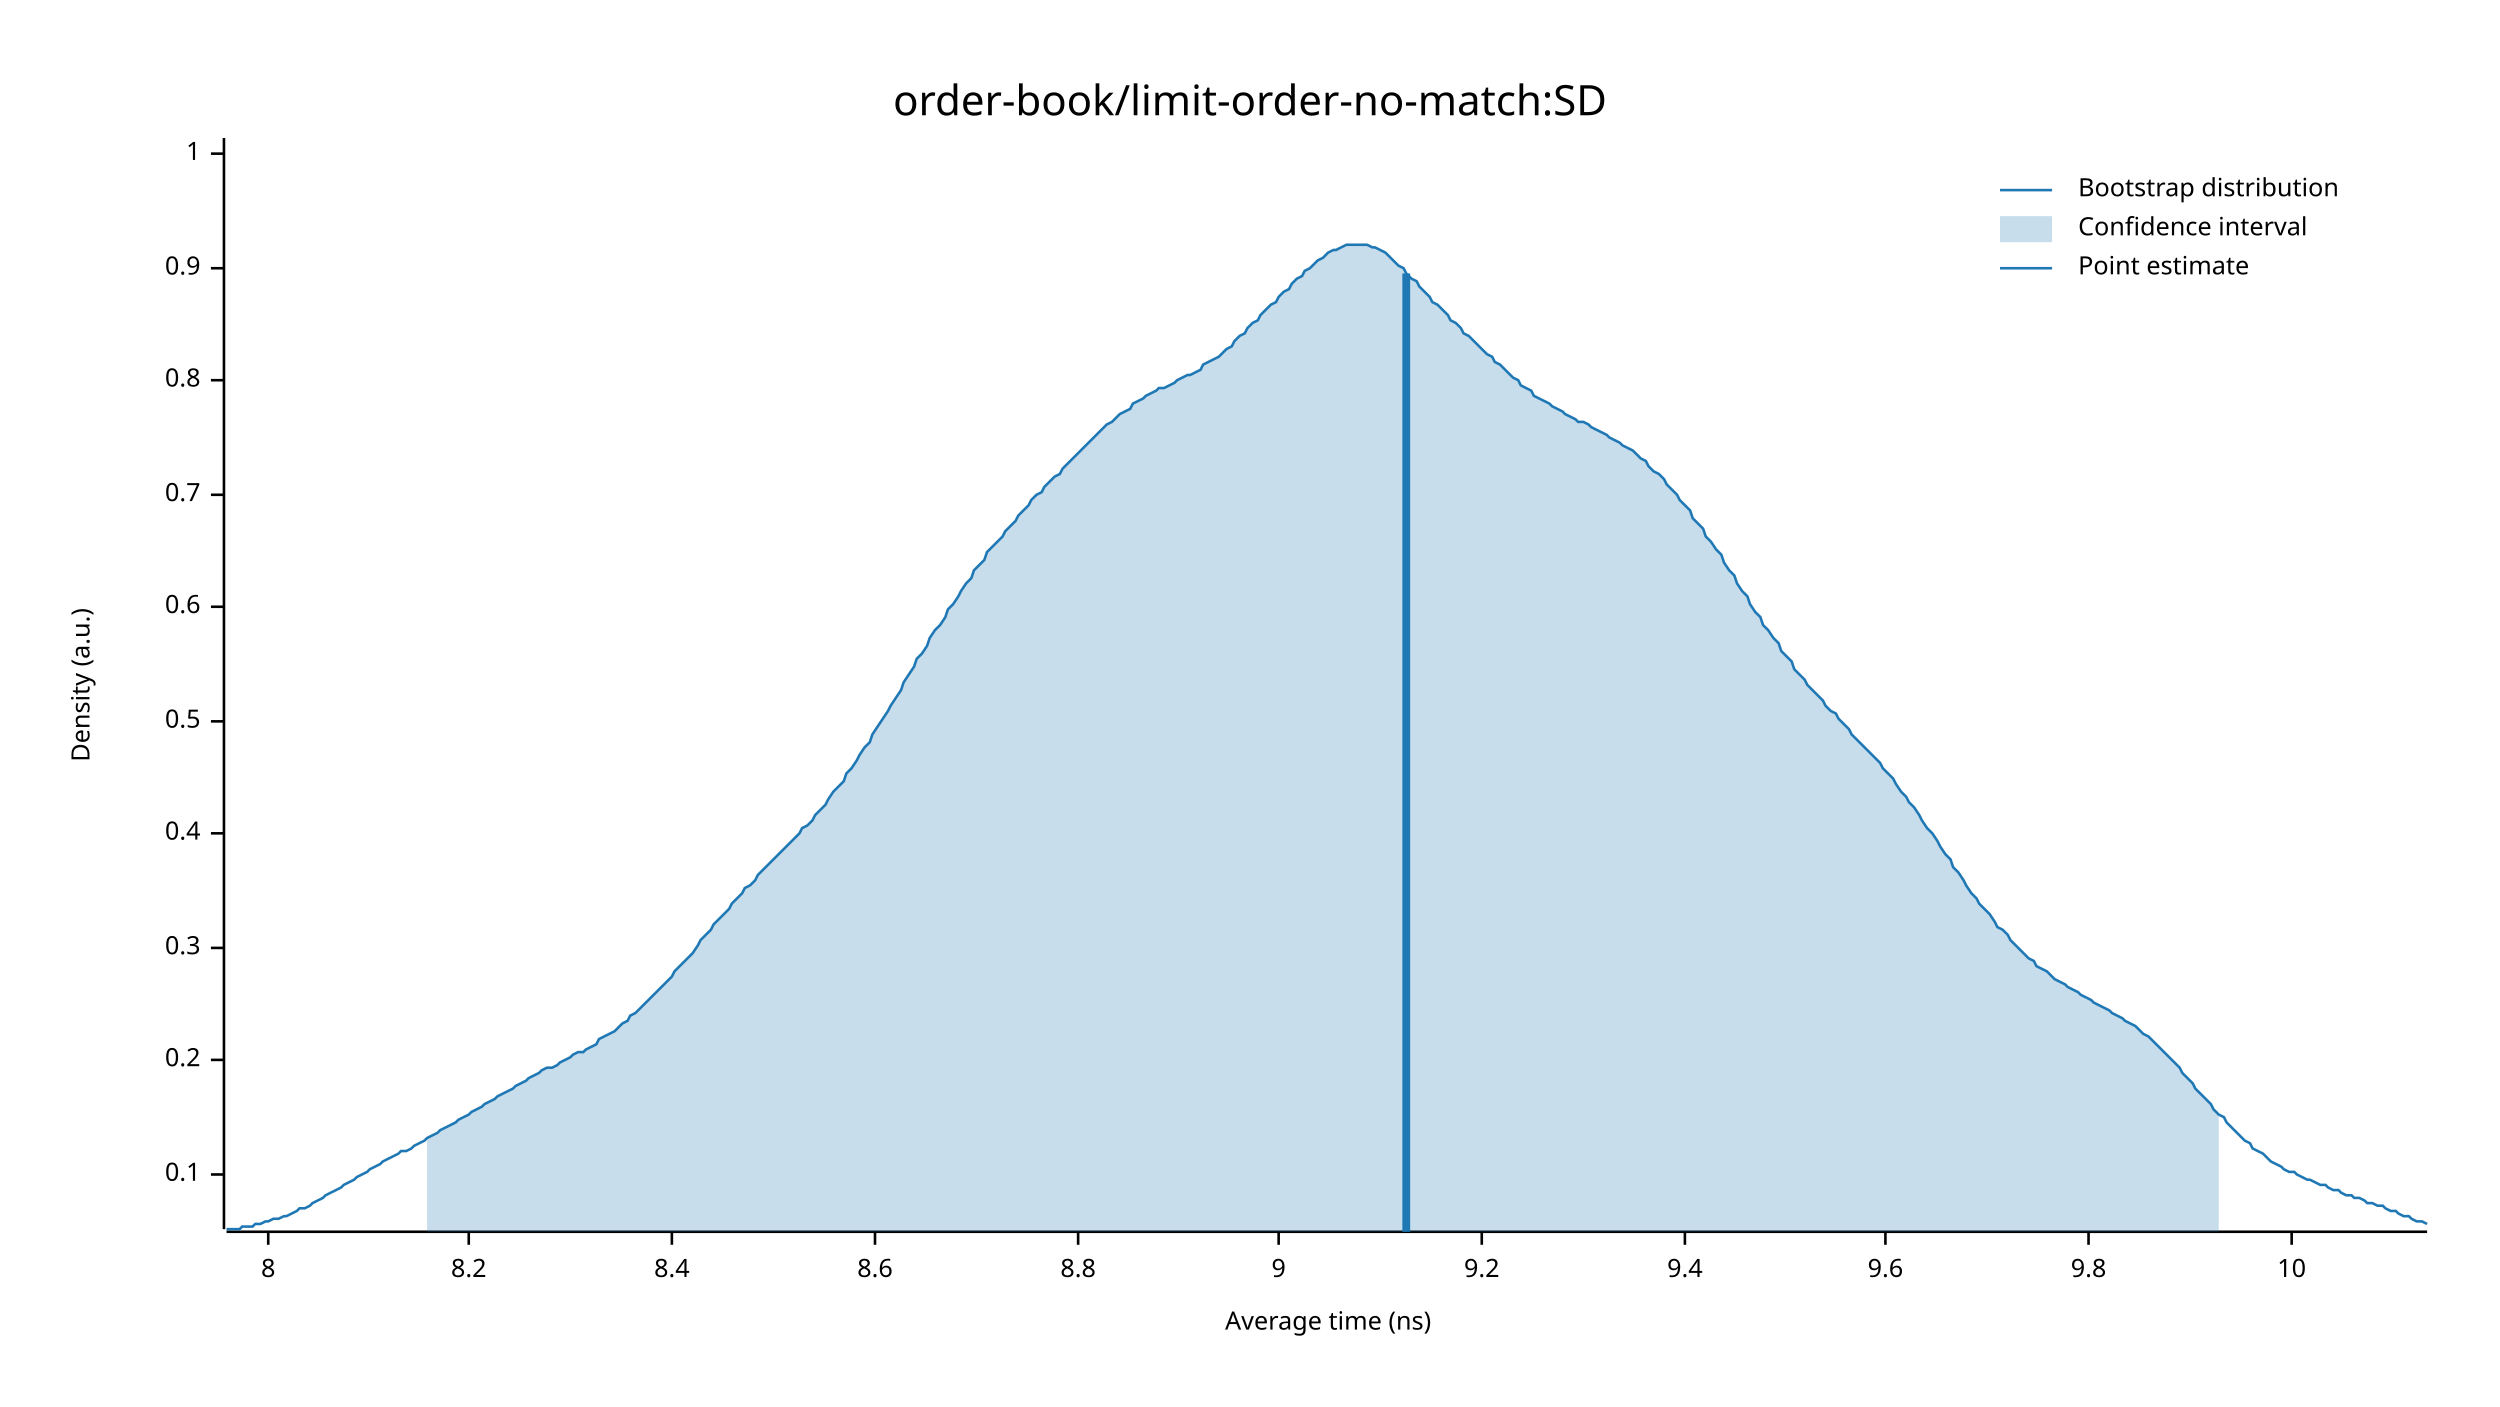
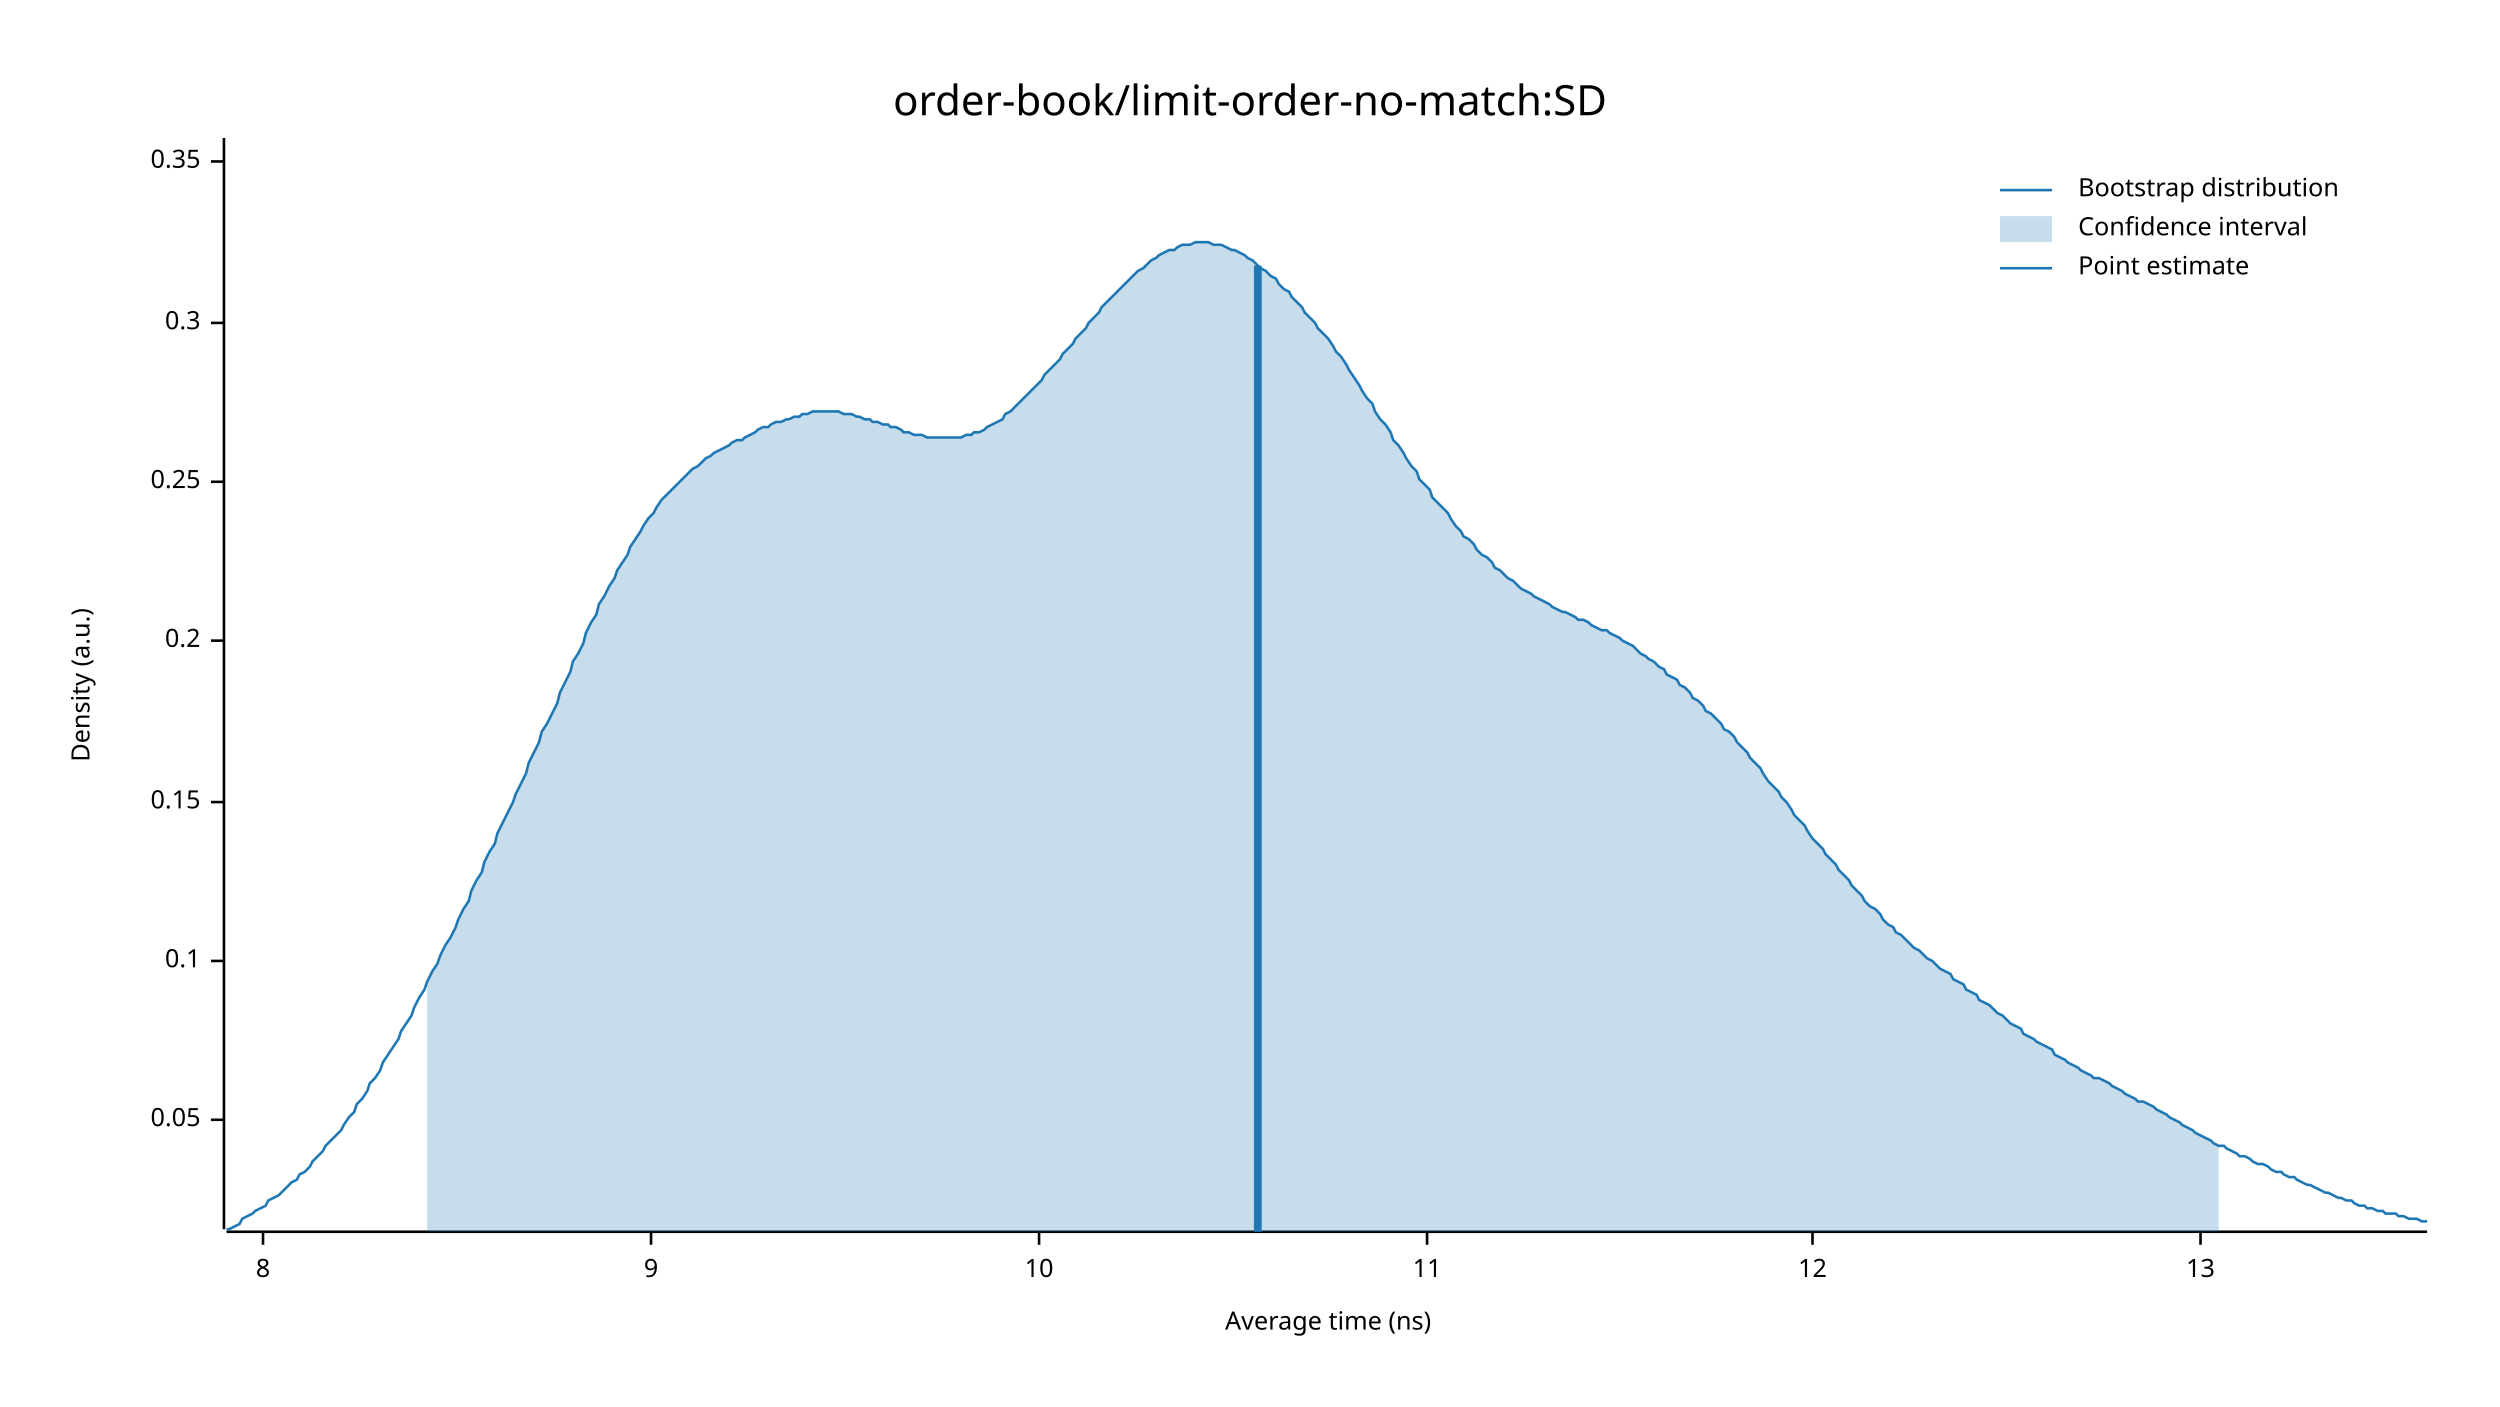
<svg xmlns="http://www.w3.org/2000/svg" width="960" height="540" viewBox="0 0 960 540">
  <text x="480" y="32" dy="0.76em" text-anchor="middle" font-family="sans-serif" font-size="16.129" opacity="1" fill="#000000">
order-book/limit-order-no-match:SD
</text>
  <text x="27" y="263" dy="0.76em" text-anchor="middle" font-family="sans-serif" font-size="9.677" opacity="1" fill="#000000" transform="rotate(270, 27, 263)">
Density (a.u.)
</text>
  <text x="510" y="513" dy="-0.5ex" text-anchor="middle" font-family="sans-serif" font-size="9.677" opacity="1" fill="#000000">
Average time (ns)
</text>
  <polyline fill="none" opacity="1" stroke="#000000" stroke-width="1" points="86,53 86,472 " />
-   <text x="77" y="451" dy="0.5ex" text-anchor="end" font-family="sans-serif" font-size="9.677" opacity="1" fill="#000000">
+   <text x="77" y="430" dy="0.5ex" text-anchor="end" font-family="sans-serif" font-size="9.677" opacity="1" fill="#000000">
+ 0.05
+ </text>
+   <polyline fill="none" opacity="1" stroke="#000000" stroke-width="1" points="81,430 86,430 " />
+   <text x="77" y="369" dy="0.5ex" text-anchor="end" font-family="sans-serif" font-size="9.677" opacity="1" fill="#000000">
0.1
</text>
-   <polyline fill="none" opacity="1" stroke="#000000" stroke-width="1" points="81,451 86,451 " />
-   <text x="77" y="407" dy="0.5ex" text-anchor="end" font-family="sans-serif" font-size="9.677" opacity="1" fill="#000000">
+   <polyline fill="none" opacity="1" stroke="#000000" stroke-width="1" points="81,369 86,369 " />
+   <text x="77" y="308" dy="0.5ex" text-anchor="end" font-family="sans-serif" font-size="9.677" opacity="1" fill="#000000">
+ 0.15
+ </text>
+   <polyline fill="none" opacity="1" stroke="#000000" stroke-width="1" points="81,308 86,308 " />
+   <text x="77" y="246" dy="0.5ex" text-anchor="end" font-family="sans-serif" font-size="9.677" opacity="1" fill="#000000">
0.2
</text>
-   <polyline fill="none" opacity="1" stroke="#000000" stroke-width="1" points="81,407 86,407 " />
-   <text x="77" y="364" dy="0.5ex" text-anchor="end" font-family="sans-serif" font-size="9.677" opacity="1" fill="#000000">
+   <polyline fill="none" opacity="1" stroke="#000000" stroke-width="1" points="81,246 86,246 " />
+   <text x="77" y="185" dy="0.5ex" text-anchor="end" font-family="sans-serif" font-size="9.677" opacity="1" fill="#000000">
+ 0.25
+ </text>
+   <polyline fill="none" opacity="1" stroke="#000000" stroke-width="1" points="81,185 86,185 " />
+   <text x="77" y="124" dy="0.5ex" text-anchor="end" font-family="sans-serif" font-size="9.677" opacity="1" fill="#000000">
0.3
</text>
-   <polyline fill="none" opacity="1" stroke="#000000" stroke-width="1" points="81,364 86,364 " />
-   <text x="77" y="320" dy="0.5ex" text-anchor="end" font-family="sans-serif" font-size="9.677" opacity="1" fill="#000000">
- 0.4
+   <polyline fill="none" opacity="1" stroke="#000000" stroke-width="1" points="81,124 86,124 " />
+   <text x="77" y="62" dy="0.5ex" text-anchor="end" font-family="sans-serif" font-size="9.677" opacity="1" fill="#000000">
+ 0.35
</text>
-   <polyline fill="none" opacity="1" stroke="#000000" stroke-width="1" points="81,320 86,320 " />
-   <text x="77" y="277" dy="0.5ex" text-anchor="end" font-family="sans-serif" font-size="9.677" opacity="1" fill="#000000">
- 0.5
- </text>
-   <polyline fill="none" opacity="1" stroke="#000000" stroke-width="1" points="81,277 86,277 " />
-   <text x="77" y="233" dy="0.5ex" text-anchor="end" font-family="sans-serif" font-size="9.677" opacity="1" fill="#000000">
- 0.6
- </text>
-   <polyline fill="none" opacity="1" stroke="#000000" stroke-width="1" points="81,233 86,233 " />
-   <text x="77" y="190" dy="0.5ex" text-anchor="end" font-family="sans-serif" font-size="9.677" opacity="1" fill="#000000">
- 0.7
- </text>
-   <polyline fill="none" opacity="1" stroke="#000000" stroke-width="1" points="81,190 86,190 " />
-   <text x="77" y="146" dy="0.5ex" text-anchor="end" font-family="sans-serif" font-size="9.677" opacity="1" fill="#000000">
- 0.8
- </text>
-   <polyline fill="none" opacity="1" stroke="#000000" stroke-width="1" points="81,146 86,146 " />
-   <text x="77" y="103" dy="0.5ex" text-anchor="end" font-family="sans-serif" font-size="9.677" opacity="1" fill="#000000">
- 0.9
- </text>
-   <polyline fill="none" opacity="1" stroke="#000000" stroke-width="1" points="81,103 86,103 " />
-   <text x="77" y="59" dy="0.5ex" text-anchor="end" font-family="sans-serif" font-size="9.677" opacity="1" fill="#000000">
- 1
- </text>
-   <polyline fill="none" opacity="1" stroke="#000000" stroke-width="1" points="81,59 86,59 " />
+   <polyline fill="none" opacity="1" stroke="#000000" stroke-width="1" points="81,62 86,62 " />
  <polyline fill="none" opacity="1" stroke="#000000" stroke-width="1" points="87,473 932,473 " />
-   <text x="103" y="483" dy="0.76em" text-anchor="middle" font-family="sans-serif" font-size="9.677" opacity="1" fill="#000000">
+   <text x="101" y="483" dy="0.76em" text-anchor="middle" font-family="sans-serif" font-size="9.677" opacity="1" fill="#000000">
8
</text>
-   <polyline fill="none" opacity="1" stroke="#000000" stroke-width="1" points="103,473 103,478 " />
-   <text x="180" y="483" dy="0.76em" text-anchor="middle" font-family="sans-serif" font-size="9.677" opacity="1" fill="#000000">
- 8.2
- </text>
-   <polyline fill="none" opacity="1" stroke="#000000" stroke-width="1" points="180,473 180,478 " />
-   <text x="258" y="483" dy="0.76em" text-anchor="middle" font-family="sans-serif" font-size="9.677" opacity="1" fill="#000000">
- 8.4
- </text>
-   <polyline fill="none" opacity="1" stroke="#000000" stroke-width="1" points="258,473 258,478 " />
-   <text x="336" y="483" dy="0.76em" text-anchor="middle" font-family="sans-serif" font-size="9.677" opacity="1" fill="#000000">
- 8.6
- </text>
-   <polyline fill="none" opacity="1" stroke="#000000" stroke-width="1" points="336,473 336,478 " />
-   <text x="414" y="483" dy="0.76em" text-anchor="middle" font-family="sans-serif" font-size="9.677" opacity="1" fill="#000000">
- 8.8
- </text>
-   <polyline fill="none" opacity="1" stroke="#000000" stroke-width="1" points="414,473 414,478 " />
-   <text x="491" y="483" dy="0.76em" text-anchor="middle" font-family="sans-serif" font-size="9.677" opacity="1" fill="#000000">
+   <polyline fill="none" opacity="1" stroke="#000000" stroke-width="1" points="101,473 101,478 " />
+   <text x="250" y="483" dy="0.76em" text-anchor="middle" font-family="sans-serif" font-size="9.677" opacity="1" fill="#000000">
9
</text>
-   <polyline fill="none" opacity="1" stroke="#000000" stroke-width="1" points="491,473 491,478 " />
-   <text x="569" y="483" dy="0.76em" text-anchor="middle" font-family="sans-serif" font-size="9.677" opacity="1" fill="#000000">
- 9.2
- </text>
-   <polyline fill="none" opacity="1" stroke="#000000" stroke-width="1" points="569,473 569,478 " />
-   <text x="647" y="483" dy="0.76em" text-anchor="middle" font-family="sans-serif" font-size="9.677" opacity="1" fill="#000000">
- 9.4
- </text>
-   <polyline fill="none" opacity="1" stroke="#000000" stroke-width="1" points="647,473 647,478 " />
-   <text x="724" y="483" dy="0.76em" text-anchor="middle" font-family="sans-serif" font-size="9.677" opacity="1" fill="#000000">
- 9.6
- </text>
-   <polyline fill="none" opacity="1" stroke="#000000" stroke-width="1" points="724,473 724,478 " />
-   <text x="802" y="483" dy="0.76em" text-anchor="middle" font-family="sans-serif" font-size="9.677" opacity="1" fill="#000000">
- 9.8
- </text>
-   <polyline fill="none" opacity="1" stroke="#000000" stroke-width="1" points="802,473 802,478 " />
-   <text x="880" y="483" dy="0.76em" text-anchor="middle" font-family="sans-serif" font-size="9.677" opacity="1" fill="#000000">
+   <polyline fill="none" opacity="1" stroke="#000000" stroke-width="1" points="250,473 250,478 " />
+   <text x="399" y="483" dy="0.76em" text-anchor="middle" font-family="sans-serif" font-size="9.677" opacity="1" fill="#000000">
10
</text>
-   <polyline fill="none" opacity="1" stroke="#000000" stroke-width="1" points="880,473 880,478 " />
-   <polyline fill="none" opacity="1" stroke="#1F78B4" stroke-width="1" points="87,472 88,472 90,472 92,472 93,471 95,471 97,471 98,470 100,470 102,469 103,469 105,468 107,468 109,467 110,467 112,466 114,465 115,464 117,464 119,463 120,462 122,461 124,460 125,459 127,458 129,457 131,456 132,455 134,454 136,453 137,452 139,451 141,450 142,449 144,448 146,447 147,446 149,445 151,444 153,443 154,442 156,442 158,441 159,440 161,439 163,438 164,437 166,436 168,435 169,434 171,433 173,432 175,431 176,430 178,429 180,428 181,427 183,426 185,425 186,424 188,423 190,422 191,421 193,420 195,419 197,418 198,417 200,416 202,415 203,414 205,413 207,412 208,411 210,410 212,410 214,409 215,408 217,407 219,406 220,405 222,404 224,404 225,403 227,402 229,401 230,399 232,398 234,397 236,396 237,395 239,393 241,392 242,390 244,389 246,387 247,386 249,384 251,382 252,381 254,379 256,377 258,375 259,373 261,371 263,369 264,368 266,366 268,363 269,361 271,359 273,357 274,355 276,353 278,351 280,349 281,347 283,345 285,343 286,341 288,340 290,338 291,336 293,334 295,332 296,331 298,329 300,327 302,325 303,324 305,322 307,320 308,318 310,317 312,315 313,313 315,311 317,309 318,307 320,304 322,302 324,300 325,297 327,295 329,292 330,290 332,287 334,285 335,282 337,279 339,276 341,273 342,271 344,268 346,265 347,262 349,259 351,256 352,253 354,251 356,248 357,245 359,242 361,240 363,237 364,234 366,232 368,229 369,227 371,224 373,222 374,219 376,217 378,215 379,212 381,210 383,208 385,206 386,204 388,202 390,200 391,198 393,196 395,194 396,192 398,190 400,189 401,187 403,185 405,183 407,182 408,180 410,178 412,176 413,175 415,173 417,171 418,170 420,168 422,166 423,165 425,163 427,162 429,160 430,159 432,158 434,157 435,155 437,154 439,153 440,152 442,151 444,150 445,149 447,149 449,148 451,147 452,146 454,145 456,144 457,144 459,143 461,142 462,140 464,139 466,138 468,137 469,136 471,134 473,133 474,131 476,129 478,128 479,126 481,124 483,123 484,121 486,119 488,117 490,116 491,114 493,112 495,111 496,109 498,107 500,106 501,104 503,103 505,101 506,100 508,99 510,97 512,96 513,96 515,95 517,94 518,94 520,94 522,94 523,94 525,94 527,95 528,95 530,96 532,97 534,99 535,100 537,102 539,103 540,105 542,107 544,108 545,110 547,112 549,114 550,116 552,117 554,119 556,121 557,123 559,124 561,126 562,128 564,129 566,131 567,132 569,134 571,136 573,137 574,139 576,140 578,142 579,143 581,145 583,146 584,148 586,149 588,150 589,152 591,153 593,154 595,155 596,156 598,157 600,158 601,159 603,160 605,161 606,162 608,162 610,163 611,164 613,165 615,166 617,167 618,168 620,169 622,170 623,171 625,172 627,173 628,174 630,176 632,177 633,179 635,181 637,182 639,184 640,186 642,188 644,190 645,192 647,194 649,196 650,199 652,201 654,203 655,206 657,208 659,211 661,213 662,216 664,219 666,221 667,224 669,227 671,229 672,232 674,235 676,237 677,240 679,242 681,245 683,247 684,250 686,252 688,254 689,257 691,259 693,261 694,263 696,265 698,267 700,269 701,271 703,273 705,274 706,276 708,278 710,280 711,282 713,284 715,286 716,287 718,289 720,291 722,293 723,295 725,297 727,299 728,301 730,304 732,306 733,308 735,310 737,313 738,315 740,318 742,320 744,323 745,325 747,328 749,330 750,333 752,335 754,338 755,340 757,343 759,345 760,347 762,349 764,351 766,354 767,356 769,357 771,359 772,361 774,363 776,365 777,366 779,368 781,369 782,371 784,372 786,373 788,375 789,376 791,377 793,378 794,379 796,380 798,381 799,382 801,383 803,384 804,385 806,386 808,387 810,388 811,389 813,390 815,391 816,392 818,393 820,394 821,395 823,397 825,398 827,400 828,401 830,403 832,405 833,406 835,408 837,410 838,412 840,414 842,416 843,418 845,420 847,422 849,424 850,426 852,428 854,429 855,431 857,433 859,435 860,436 862,438 864,439 865,441 867,442 869,443 871,445 872,446 874,447 876,448 877,449 879,450 881,450 882,451 884,452 886,453 887,453 889,454 891,455 893,455 894,456 896,457 898,457 899,458 901,459 903,459 904,460 906,460 908,461 909,462 911,462 913,463 915,463 916,464 918,465 920,465 921,466 923,467 925,467 926,468 928,469 930,469 932,470 " />
-   <polygon opacity="0.25" fill="#1F78B4" points="164,437 166,436 168,435 169,434 171,433 173,432 175,431 176,430 178,429 180,428 181,427 183,426 185,425 186,424 188,423 190,422 191,421 193,420 195,419 197,418 198,417 200,416 202,415 203,414 205,413 207,412 208,411 210,410 212,410 214,409 215,408 217,407 219,406 220,405 222,404 224,404 225,403 227,402 229,401 230,399 232,398 234,397 236,396 237,395 239,393 241,392 242,390 244,389 246,387 247,386 249,384 251,382 252,381 254,379 256,377 258,375 259,373 261,371 263,369 264,368 266,366 268,363 269,361 271,359 273,357 274,355 276,353 278,351 280,349 281,347 283,345 285,343 286,341 288,340 290,338 291,336 293,334 295,332 296,331 298,329 300,327 302,325 303,324 305,322 307,320 308,318 310,317 312,315 313,313 315,311 317,309 318,307 320,304 322,302 324,300 325,297 327,295 329,292 330,290 332,287 334,285 335,282 337,279 339,276 341,273 342,271 344,268 346,265 347,262 349,259 351,256 352,253 354,251 356,248 357,245 359,242 361,240 363,237 364,234 366,232 368,229 369,227 371,224 373,222 374,219 376,217 378,215 379,212 381,210 383,208 385,206 386,204 388,202 390,200 391,198 393,196 395,194 396,192 398,190 400,189 401,187 403,185 405,183 407,182 408,180 410,178 412,176 413,175 415,173 417,171 418,170 420,168 422,166 423,165 425,163 427,162 429,160 430,159 432,158 434,157 435,155 437,154 439,153 440,152 442,151 444,150 445,149 447,149 449,148 451,147 452,146 454,145 456,144 457,144 459,143 461,142 462,140 464,139 466,138 468,137 469,136 471,134 473,133 474,131 476,129 478,128 479,126 481,124 483,123 484,121 486,119 488,117 490,116 491,114 493,112 495,111 496,109 498,107 500,106 501,104 503,103 505,101 506,100 508,99 510,97 512,96 513,96 515,95 517,94 518,94 520,94 522,94 523,94 525,94 527,95 528,95 530,96 532,97 534,99 535,100 537,102 539,103 540,105 542,107 544,108 545,110 547,112 549,114 550,116 552,117 554,119 556,121 557,123 559,124 561,126 562,128 564,129 566,131 567,132 569,134 571,136 573,137 574,139 576,140 578,142 579,143 581,145 583,146 584,148 586,149 588,150 589,152 591,153 593,154 595,155 596,156 598,157 600,158 601,159 603,160 605,161 606,162 608,162 610,163 611,164 613,165 615,166 617,167 618,168 620,169 622,170 623,171 625,172 627,173 628,174 630,176 632,177 633,179 635,181 637,182 639,184 640,186 642,188 644,190 645,192 647,194 649,196 650,199 652,201 654,203 655,206 657,208 659,211 661,213 662,216 664,219 666,221 667,224 669,227 671,229 672,232 674,235 676,237 677,240 679,242 681,245 683,247 684,250 686,252 688,254 689,257 691,259 693,261 694,263 696,265 698,267 700,269 701,271 703,273 705,274 706,276 708,278 710,280 711,282 713,284 715,286 716,287 718,289 720,291 722,293 723,295 725,297 727,299 728,301 730,304 732,306 733,308 735,310 737,313 738,315 740,318 742,320 744,323 745,325 747,328 749,330 750,333 752,335 754,338 755,340 757,343 759,345 760,347 762,349 764,351 766,354 767,356 769,357 771,359 772,361 774,363 776,365 777,366 779,368 781,369 782,371 784,372 786,373 788,375 789,376 791,377 793,378 794,379 796,380 798,381 799,382 801,383 803,384 804,385 806,386 808,387 810,388 811,389 813,390 815,391 816,392 818,393 820,394 821,395 823,397 825,398 827,400 828,401 830,403 832,405 833,406 835,408 837,410 838,412 840,414 842,416 843,418 845,420 847,422 849,424 850,426 852,428 852,473 164,473 " />
-   <polyline fill="none" opacity="1" stroke="#1F78B4" stroke-width="3" points="540,473 540,105 " />
+   <polyline fill="none" opacity="1" stroke="#000000" stroke-width="1" points="399,473 399,478 " />
+   <text x="548" y="483" dy="0.76em" text-anchor="middle" font-family="sans-serif" font-size="9.677" opacity="1" fill="#000000">
+ 11
+ </text>
+   <polyline fill="none" opacity="1" stroke="#000000" stroke-width="1" points="548,473 548,478 " />
+   <text x="696" y="483" dy="0.76em" text-anchor="middle" font-family="sans-serif" font-size="9.677" opacity="1" fill="#000000">
+ 12
+ </text>
+   <polyline fill="none" opacity="1" stroke="#000000" stroke-width="1" points="696,473 696,478 " />
+   <text x="845" y="483" dy="0.76em" text-anchor="middle" font-family="sans-serif" font-size="9.677" opacity="1" fill="#000000">
+ 13
+ </text>
+   <polyline fill="none" opacity="1" stroke="#000000" stroke-width="1" points="845,473 845,478 " />
+   <polyline fill="none" opacity="1" stroke="#1F78B4" stroke-width="1" points="87,472 88,472 90,471 92,470 93,468 95,467 97,466 98,465 100,464 102,463 103,461 105,460 107,459 109,457 110,456 112,454 114,453 115,451 117,450 119,448 120,446 122,444 124,442 125,440 127,438 129,436 131,434 132,432 134,429 136,427 137,424 139,422 141,419 142,416 144,414 146,411 147,408 149,405 151,402 153,399 154,396 156,393 158,390 159,387 161,383 163,380 164,377 166,373 168,370 169,367 171,363 173,360 175,356 176,353 178,349 180,346 181,342 183,338 185,335 186,331 188,327 190,324 191,320 193,316 195,312 197,308 198,305 200,301 202,297 203,293 205,289 207,285 208,281 210,278 212,274 214,270 215,266 217,262 219,258 220,254 222,251 224,247 225,243 227,239 229,236 230,232 232,229 234,225 236,222 237,219 239,216 241,213 242,210 244,207 246,204 247,202 249,199 251,197 252,195 254,192 256,190 258,188 259,187 261,185 263,183 264,182 266,180 268,179 269,178 271,176 273,175 274,174 276,173 278,172 280,171 281,170 283,169 285,169 286,168 288,167 290,166 291,165 293,164 295,164 296,163 298,162 300,162 302,161 303,161 305,160 307,160 308,159 310,159 312,158 313,158 315,158 317,158 318,158 320,158 322,158 324,159 325,159 327,159 329,160 330,160 332,161 334,161 335,162 337,162 339,163 341,163 342,164 344,164 346,165 347,166 349,166 351,167 352,167 354,167 356,168 357,168 359,168 361,168 363,168 364,168 366,168 368,168 369,168 371,167 373,167 374,166 376,166 378,165 379,164 381,163 383,162 385,161 386,159 388,158 390,156 391,155 393,153 395,151 396,150 398,148 400,146 401,144 403,142 405,140 407,138 408,136 410,134 412,132 413,130 415,128 417,126 418,124 420,122 422,120 423,118 425,116 427,114 429,112 430,111 432,109 434,107 435,106 437,104 439,103 440,102 442,100 444,99 445,98 447,97 449,96 451,96 452,95 454,94 456,94 457,94 459,93 461,93 462,93 464,93 466,94 468,94 469,94 471,95 473,96 474,96 476,97 478,98 479,99 481,100 483,102 484,103 486,104 488,106 490,107 491,109 493,111 495,112 496,114 498,116 500,118 501,120 503,122 505,124 506,126 508,128 510,130 512,133 513,135 515,137 517,140 518,142 520,145 522,148 523,150 525,153 527,155 528,158 530,161 532,163 534,166 535,169 537,171 539,174 540,176 542,179 544,181 545,184 547,186 549,188 550,191 552,193 554,195 556,197 557,199 559,202 561,204 562,206 564,207 566,209 567,211 569,213 571,214 573,216 574,218 576,219 578,221 579,222 581,223 583,225 584,226 586,227 588,228 589,229 591,230 593,231 595,232 596,233 598,234 600,235 601,235 603,236 605,237 606,238 608,238 610,239 611,240 613,241 615,242 617,242 618,243 620,244 622,245 623,246 625,247 627,248 628,249 630,251 632,252 633,253 635,254 637,256 639,257 640,259 642,260 644,261 645,263 647,264 649,266 650,268 652,269 654,271 655,273 657,274 659,276 661,278 662,280 664,281 666,283 667,285 669,287 671,289 672,291 674,293 676,295 677,297 679,300 681,302 683,304 684,306 686,308 688,311 689,313 691,315 693,317 694,319 696,322 698,324 700,326 701,328 703,330 705,332 706,334 708,336 710,338 711,340 713,342 715,344 716,346 718,348 720,349 722,351 723,353 725,355 727,356 728,358 730,359 732,361 733,362 735,364 737,365 738,366 740,368 742,369 744,371 745,372 747,373 749,374 750,376 752,377 754,378 755,380 757,381 759,382 760,384 762,385 764,386 766,388 767,389 769,390 771,392 772,393 774,394 776,395 777,397 779,398 781,399 782,400 784,401 786,402 788,403 789,405 791,406 793,407 794,408 796,409 798,410 799,411 801,412 803,413 804,414 806,414 808,415 810,416 811,417 813,418 815,419 816,420 818,421 820,422 821,423 823,423 825,424 827,425 828,426 830,427 832,428 833,429 835,430 837,431 838,432 840,433 842,434 843,435 845,436 847,437 849,438 850,439 852,440 854,440 855,441 857,442 859,443 860,444 862,444 864,445 865,446 867,447 869,447 871,448 872,449 874,450 876,450 877,451 879,452 881,452 882,453 884,454 886,455 887,455 889,456 891,457 893,458 894,458 896,459 898,460 899,460 901,461 903,461 904,462 906,463 908,463 909,464 911,464 913,465 915,465 916,466 918,466 920,466 921,467 923,467 925,468 926,468 928,468 930,469 932,469 " />
+   <polygon opacity="0.25" fill="#1F78B4" points="164,377 166,373 168,370 169,367 171,363 173,360 175,356 176,353 178,349 180,346 181,342 183,338 185,335 186,331 188,327 190,324 191,320 193,316 195,312 197,308 198,305 200,301 202,297 203,293 205,289 207,285 208,281 210,278 212,274 214,270 215,266 217,262 219,258 220,254 222,251 224,247 225,243 227,239 229,236 230,232 232,229 234,225 236,222 237,219 239,216 241,213 242,210 244,207 246,204 247,202 249,199 251,197 252,195 254,192 256,190 258,188 259,187 261,185 263,183 264,182 266,180 268,179 269,178 271,176 273,175 274,174 276,173 278,172 280,171 281,170 283,169 285,169 286,168 288,167 290,166 291,165 293,164 295,164 296,163 298,162 300,162 302,161 303,161 305,160 307,160 308,159 310,159 312,158 313,158 315,158 317,158 318,158 320,158 322,158 324,159 325,159 327,159 329,160 330,160 332,161 334,161 335,162 337,162 339,163 341,163 342,164 344,164 346,165 347,166 349,166 351,167 352,167 354,167 356,168 357,168 359,168 361,168 363,168 364,168 366,168 368,168 369,168 371,167 373,167 374,166 376,166 378,165 379,164 381,163 383,162 385,161 386,159 388,158 390,156 391,155 393,153 395,151 396,150 398,148 400,146 401,144 403,142 405,140 407,138 408,136 410,134 412,132 413,130 415,128 417,126 418,124 420,122 422,120 423,118 425,116 427,114 429,112 430,111 432,109 434,107 435,106 437,104 439,103 440,102 442,100 444,99 445,98 447,97 449,96 451,96 452,95 454,94 456,94 457,94 459,93 461,93 462,93 464,93 466,94 468,94 469,94 471,95 473,96 474,96 476,97 478,98 479,99 481,100 483,102 484,103 486,104 488,106 490,107 491,109 493,111 495,112 496,114 498,116 500,118 501,120 503,122 505,124 506,126 508,128 510,130 512,133 513,135 515,137 517,140 518,142 520,145 522,148 523,150 525,153 527,155 528,158 530,161 532,163 534,166 535,169 537,171 539,174 540,176 542,179 544,181 545,184 547,186 549,188 550,191 552,193 554,195 556,197 557,199 559,202 561,204 562,206 564,207 566,209 567,211 569,213 571,214 573,216 574,218 576,219 578,221 579,222 581,223 583,225 584,226 586,227 588,228 589,229 591,230 593,231 595,232 596,233 598,234 600,235 601,235 603,236 605,237 606,238 608,238 610,239 611,240 613,241 615,242 617,242 618,243 620,244 622,245 623,246 625,247 627,248 628,249 630,251 632,252 633,253 635,254 637,256 639,257 640,259 642,260 644,261 645,263 647,264 649,266 650,268 652,269 654,271 655,273 657,274 659,276 661,278 662,280 664,281 666,283 667,285 669,287 671,289 672,291 674,293 676,295 677,297 679,300 681,302 683,304 684,306 686,308 688,311 689,313 691,315 693,317 694,319 696,322 698,324 700,326 701,328 703,330 705,332 706,334 708,336 710,338 711,340 713,342 715,344 716,346 718,348 720,349 722,351 723,353 725,355 727,356 728,358 730,359 732,361 733,362 735,364 737,365 738,366 740,368 742,369 744,371 745,372 747,373 749,374 750,376 752,377 754,378 755,380 757,381 759,382 760,384 762,385 764,386 766,388 767,389 769,390 771,392 772,393 774,394 776,395 777,397 779,398 781,399 782,400 784,401 786,402 788,403 789,405 791,406 793,407 794,408 796,409 798,410 799,411 801,412 803,413 804,414 806,414 808,415 810,416 811,417 813,418 815,419 816,420 818,421 820,422 821,423 823,423 825,424 827,425 828,426 830,427 832,428 833,429 835,430 837,431 838,432 840,433 842,434 843,435 845,436 847,437 849,438 850,439 852,440 852,473 164,473 " />
+   <polyline fill="none" opacity="1" stroke="#1F78B4" stroke-width="3" points="483,473 483,102 " />
  <text x="798" y="68" dy="0.76em" text-anchor="start" font-family="sans-serif" font-size="9.677" opacity="1" fill="#000000">
Bootstrap distribution
</text>
  <text x="798" y="83" dy="0.76em" text-anchor="start" font-family="sans-serif" font-size="9.677" opacity="1" fill="#000000">
Confidence interval
</text>
  <text x="798" y="98" dy="0.76em" text-anchor="start" font-family="sans-serif" font-size="9.677" opacity="1" fill="#000000">
Point estimate
</text>
  <polyline fill="none" opacity="1" stroke="#1F78B4" stroke-width="1" points="768,73 788,73 " />
  <rect x="768" y="83" width="20" height="10" opacity="0.25" fill="#1F78B4" stroke="none" />
  <polyline fill="none" opacity="1" stroke="#1F78B4" stroke-width="1" points="768,103 788,103 " />
</svg>
